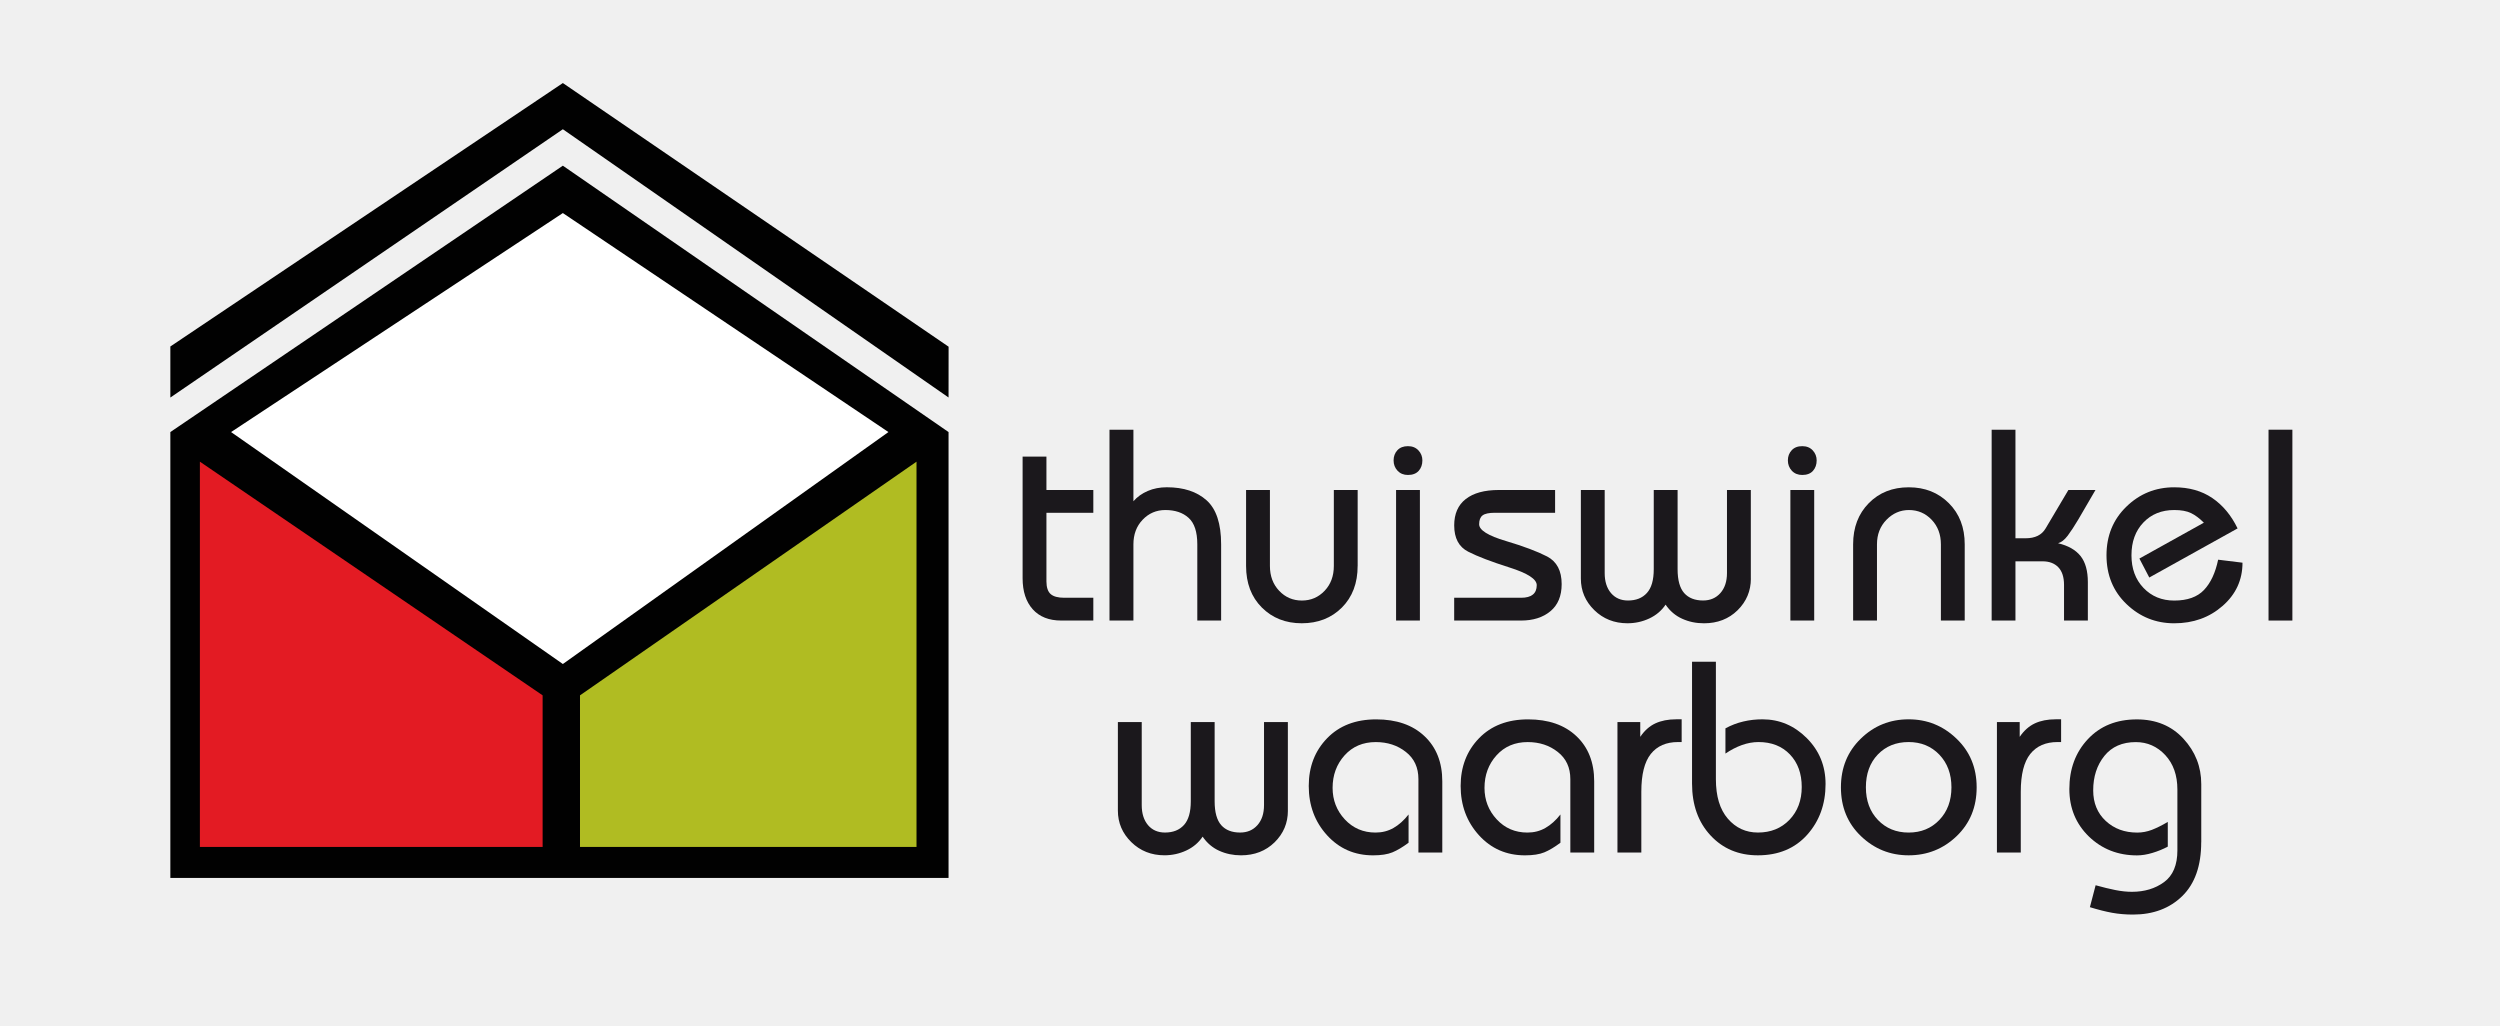
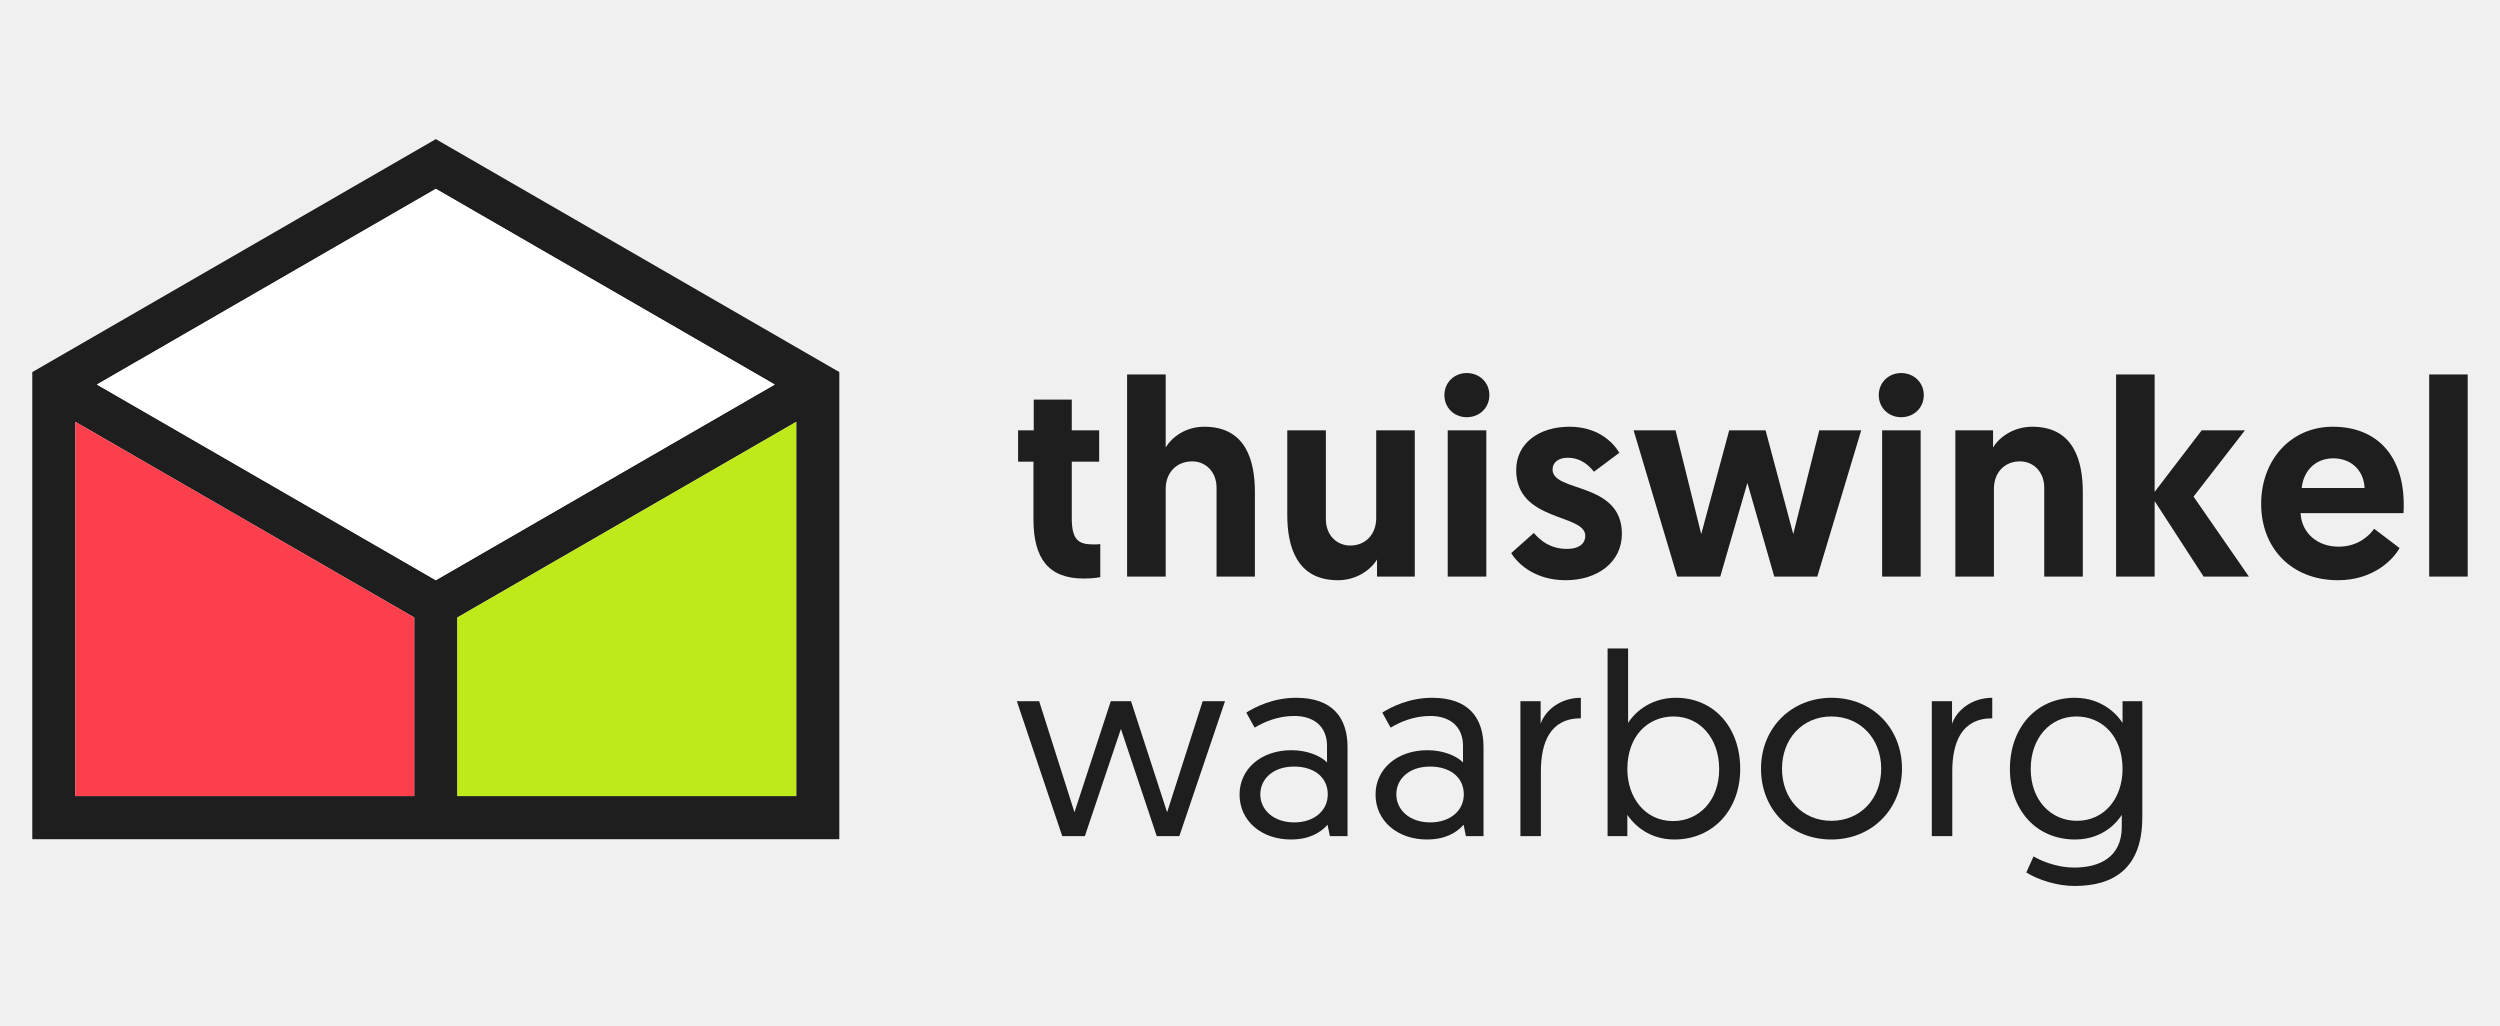
<svg xmlns="http://www.w3.org/2000/svg" version="1.1" id="Layer_1" x="0px" y="0px" width="102.833px" height="42.166px" viewBox="0 0 102.833 42.166" enable-background="new 0 0 102.833 42.166" xml:space="preserve">
-   <g id="Thuiswinkel_waarborg_2_">
-     <g>
-       <polygon fill="#010101" points="23.152,6.815 39.017,17.772 39.017,36.112 7.007,36.112 7.007,17.772   " />
-       <polyline fill="#010101" points="23.152,3.416 7.007,14.252 7.007,16.352 23.152,5.316 39.017,16.35 39.019,14.261   " />
-       <polygon fill="#FFFFFF" points="23.152,8.764 36.544,17.772 23.152,27.313 9.505,17.772   " />
-       <polygon fill="#E31B23" points="22.32,28.602 8.222,18.99 8.222,34.838 22.32,34.838   " />
-       <polygon fill="#B0BC22" points="37.699,18.99 23.857,28.602 23.857,34.838 37.699,34.838   " />
-     </g>
-     <g>
-       <path fill="#1B181C" d="M44.972,25.525h-1.319c-0.505,0-0.896-0.154-1.173-0.463s-0.417-0.734-0.417-1.277v-5.004h0.98v1.375    h1.929v0.937h-1.929v2.819c0,0.248,0.06,0.424,0.174,0.524c0.117,0.103,0.305,0.152,0.561,0.152h1.194V25.525z" />
-       <path fill="#1B181C" d="M50.228,25.525h-0.979v-3.135c0-0.513-0.12-0.875-0.358-1.089c-0.236-0.215-0.558-0.322-0.958-0.322    c-0.368,0-0.682,0.135-0.934,0.401c-0.254,0.267-0.378,0.604-0.378,1.01v3.135h-0.984v-7.85h0.984v2.943    c0.156-0.18,0.353-0.321,0.59-0.423s0.499-0.152,0.785-0.152c0.69,0,1.235,0.179,1.634,0.536c0.399,0.357,0.599,0.96,0.599,1.811    V25.525z" />
-       <path fill="#1B181C" d="M55.844,23.28c0,0.707-0.215,1.276-0.647,1.71c-0.433,0.432-0.984,0.647-1.652,0.647    c-0.662,0-1.209-0.216-1.641-0.647c-0.433-0.434-0.649-1.003-0.649-1.71v-3.124h0.981v3.124c0,0.414,0.127,0.755,0.38,1.021    c0.253,0.268,0.564,0.401,0.935,0.401s0.681-0.134,0.935-0.401c0.252-0.266,0.379-0.606,0.379-1.021v-3.124h0.98V23.28z" />
-       <path fill="#1B181C" d="M58.507,18.938c0,0.173-0.051,0.315-0.151,0.429c-0.102,0.112-0.247,0.17-0.442,0.17    c-0.178,0-0.321-0.059-0.429-0.175c-0.109-0.117-0.162-0.258-0.162-0.424c0-0.165,0.052-0.305,0.155-0.417    c0.104-0.113,0.25-0.169,0.436-0.169c0.18,0,0.322,0.058,0.431,0.174S58.507,18.781,58.507,18.938z M58.405,25.525h-0.98v-5.369    h0.98V25.525z" />
-       <path fill="#1B181C" d="M64.236,24.025c0,0.489-0.154,0.861-0.462,1.116c-0.308,0.257-0.711,0.384-1.208,0.384h-2.751v-0.937    h2.751c0.431,0,0.645-0.173,0.645-0.519c0-0.248-0.374-0.49-1.123-0.727c-0.749-0.238-1.313-0.453-1.697-0.65    c-0.383-0.195-0.575-0.555-0.575-1.082c0-0.473,0.157-0.834,0.474-1.082s0.771-0.373,1.364-0.373h2.312v0.937h-2.48    c-0.24,0-0.408,0.036-0.502,0.107c-0.095,0.071-0.142,0.194-0.142,0.366c0,0.24,0.367,0.471,1.101,0.688    c0.734,0.219,1.299,0.432,1.697,0.638C64.037,23.1,64.236,23.477,64.236,24.025z" />
-       <path fill="#1B181C" d="M72.019,23.799c0,0.512-0.185,0.946-0.548,1.304c-0.364,0.357-0.825,0.535-1.381,0.535    c-0.324,0-0.622-0.062-0.896-0.187c-0.276-0.123-0.503-0.316-0.683-0.58c-0.165,0.248-0.391,0.438-0.671,0.569    c-0.282,0.132-0.582,0.197-0.898,0.197c-0.541,0-0.996-0.181-1.364-0.541s-0.552-0.793-0.552-1.298v-3.643h0.98v3.418    c0,0.346,0.087,0.619,0.26,0.823c0.174,0.203,0.406,0.305,0.699,0.305c0.331,0,0.591-0.103,0.778-0.311    c0.188-0.207,0.281-0.531,0.281-0.976v-3.26h0.981v3.26c0,0.451,0.091,0.777,0.271,0.981c0.181,0.203,0.439,0.305,0.777,0.305    c0.294,0,0.531-0.102,0.712-0.305c0.18-0.204,0.271-0.478,0.271-0.823v-3.418h0.981V23.799z" />
-       <path fill="#1B181C" d="M74.725,18.938c0,0.173-0.051,0.315-0.151,0.429c-0.1,0.112-0.247,0.17-0.441,0.17    c-0.177,0-0.322-0.059-0.43-0.175c-0.107-0.117-0.162-0.258-0.162-0.424c0-0.165,0.052-0.305,0.157-0.417    c0.104-0.113,0.248-0.169,0.435-0.169c0.18,0,0.323,0.058,0.431,0.174S74.725,18.781,74.725,18.938z M74.624,25.525h-0.98v-5.369    h0.98V25.525z" />
-       <path fill="#1B181C" d="M80.815,25.525h-0.98v-3.135c0-0.406-0.126-0.743-0.379-1.01c-0.255-0.267-0.565-0.401-0.936-0.401    c-0.354,0-0.663,0.135-0.923,0.401s-0.391,0.604-0.391,1.01v3.135h-0.981v-3.135c0-0.693,0.214-1.256,0.644-1.693    c0.428-0.436,0.977-0.653,1.646-0.653c0.663,0,1.212,0.218,1.647,0.653c0.438,0.438,0.653,1,0.653,1.693V25.525z" />
-       <path fill="#1B181C" d="M86.193,20.156l-0.704,1.209c-0.165,0.279-0.312,0.501-0.438,0.67c-0.13,0.17-0.261,0.272-0.396,0.31    c0.414,0.099,0.721,0.272,0.923,0.524c0.201,0.252,0.302,0.611,0.302,1.077v1.579H84.9v-1.467c0-0.322-0.08-0.564-0.238-0.728    c-0.158-0.161-0.371-0.241-0.644-0.241h-1.116v2.436h-0.979v-7.85h0.979v4.466h0.417c0.392,0,0.665-0.135,0.824-0.406l0.936-1.579    H86.193z" />
-       <path fill="#1B181C" d="M92.241,23.145c0,0.708-0.272,1.301-0.817,1.777c-0.545,0.478-1.209,0.716-1.991,0.716    c-0.759,0-1.414-0.263-1.962-0.789c-0.549-0.525-0.824-1.195-0.824-2.008c0-0.804,0.272-1.472,0.818-2.001    c0.545-0.531,1.201-0.796,1.968-0.796c0.61,0,1.129,0.146,1.562,0.439c0.434,0.294,0.781,0.711,1.044,1.252l-3.632,2.02    l-0.407-0.78l2.652-1.475c-0.181-0.181-0.357-0.313-0.53-0.396c-0.172-0.083-0.403-0.125-0.688-0.125    c-0.52,0-0.943,0.171-1.27,0.514c-0.327,0.343-0.49,0.792-0.49,1.348c0,0.55,0.164,0.996,0.496,1.343    c0.331,0.346,0.752,0.519,1.263,0.519c0.542,0,0.949-0.146,1.224-0.435c0.275-0.289,0.469-0.705,0.582-1.246L92.241,23.145z" />
-       <path fill="#1B181C" d="M94.293,25.525h-0.981v-7.85h0.981V25.525z" />
-     </g>
-     <g>
-       <path fill="#1B181C" d="M52.975,33.344c0,0.512-0.183,0.944-0.547,1.303c-0.365,0.356-0.825,0.535-1.382,0.535    c-0.323,0-0.623-0.063-0.896-0.187c-0.274-0.124-0.502-0.317-0.682-0.581c-0.166,0.249-0.39,0.438-0.672,0.57    c-0.282,0.131-0.581,0.197-0.896,0.197c-0.542,0-0.997-0.181-1.365-0.541c-0.368-0.361-0.553-0.793-0.553-1.297V29.7h0.981v3.417    c0,0.347,0.087,0.62,0.259,0.824c0.173,0.203,0.406,0.304,0.698,0.304c0.332,0,0.592-0.103,0.78-0.31    c0.188-0.207,0.281-0.532,0.281-0.976V29.7h0.981v3.26c0,0.45,0.091,0.777,0.271,0.981c0.18,0.203,0.439,0.304,0.777,0.304    c0.295,0,0.532-0.101,0.712-0.304c0.181-0.204,0.271-0.478,0.271-0.824V29.7h0.981V33.344z" />
-       <path fill="#1B181C" d="M59.326,35.068h-0.982v-3.021c0-0.475-0.171-0.847-0.516-1.117c-0.342-0.271-0.756-0.406-1.238-0.406    c-0.528,0-0.956,0.183-1.284,0.547c-0.327,0.365-0.492,0.811-0.492,1.337c0,0.503,0.168,0.937,0.503,1.297    c0.337,0.361,0.757,0.541,1.264,0.541c0.271,0,0.518-0.063,0.741-0.191c0.223-0.128,0.427-0.312,0.617-0.553v1.162    c-0.242,0.181-0.464,0.312-0.662,0.395c-0.2,0.083-0.466,0.124-0.798,0.124c-0.761,0-1.393-0.276-1.894-0.828    c-0.503-0.553-0.752-1.229-0.752-2.025c0-0.789,0.251-1.443,0.755-1.963s1.177-0.777,2.02-0.777c0.833,0,1.496,0.229,1.983,0.688    c0.489,0.459,0.735,1.079,0.735,1.861V35.068z" />
-       <path fill="#1B181C" d="M65.574,35.068h-0.981v-3.021c0-0.475-0.172-0.847-0.517-1.117c-0.343-0.271-0.755-0.406-1.238-0.406    c-0.528,0-0.955,0.183-1.283,0.547c-0.328,0.365-0.493,0.811-0.493,1.337c0,0.503,0.169,0.937,0.505,1.297    c0.335,0.361,0.755,0.541,1.261,0.541c0.272,0,0.52-0.063,0.741-0.191c0.224-0.128,0.429-0.312,0.617-0.553v1.162    c-0.241,0.181-0.462,0.312-0.661,0.395c-0.2,0.083-0.466,0.124-0.797,0.124c-0.763,0-1.394-0.276-1.895-0.828    c-0.501-0.553-0.752-1.229-0.752-2.025c0-0.789,0.252-1.443,0.755-1.963c0.504-0.52,1.178-0.777,2.02-0.777    c0.835,0,1.497,0.229,1.984,0.688c0.488,0.459,0.734,1.079,0.734,1.861V35.068z" />
-       <path fill="#1B181C" d="M69.171,30.523h-0.147c-0.488,0-0.862,0.164-1.122,0.49c-0.26,0.327-0.389,0.846-0.389,1.552v2.503h-0.982    V29.7h0.938v0.609c0.172-0.256,0.379-0.44,0.619-0.553c0.242-0.112,0.526-0.169,0.858-0.169h0.226V30.523z" />
-       <path fill="#1B181C" d="M75.091,32.249c0,0.827-0.251,1.522-0.755,2.087c-0.504,0.563-1.181,0.846-2.03,0.846    c-0.789,0-1.439-0.272-1.946-0.818c-0.507-0.545-0.761-1.258-0.761-2.136v-5.009h0.981v4.828c0,0.707,0.163,1.249,0.492,1.629    c0.328,0.38,0.741,0.569,1.238,0.569c0.528,0,0.96-0.175,1.296-0.523c0.336-0.351,0.505-0.8,0.505-1.349    c0-0.557-0.163-1.003-0.487-1.342c-0.325-0.338-0.755-0.508-1.291-0.508c-0.227,0-0.455,0.042-0.685,0.124    c-0.23,0.083-0.455,0.2-0.675,0.35v-1.038c0.234-0.127,0.478-0.221,0.734-0.281c0.256-0.061,0.518-0.09,0.789-0.09    c0.699,0,1.307,0.258,1.821,0.771C74.833,30.875,75.091,31.505,75.091,32.249z" />
-       <path fill="#1B181C" d="M81.306,32.385c0,0.813-0.275,1.481-0.823,2.008c-0.548,0.525-1.207,0.789-1.975,0.789    c-0.759,0-1.413-0.264-1.961-0.789c-0.55-0.526-0.824-1.195-0.824-2.008c0-0.805,0.272-1.473,0.818-2.002    c0.544-0.531,1.2-0.795,1.967-0.795c0.761,0,1.416,0.264,1.969,0.795C81.03,30.912,81.306,31.58,81.306,32.385z M80.269,32.385    c0-0.549-0.166-0.996-0.497-1.343c-0.33-0.345-0.752-0.519-1.264-0.519c-0.518,0-0.94,0.171-1.269,0.514    c-0.326,0.342-0.489,0.791-0.489,1.348c0,0.549,0.164,0.996,0.495,1.342c0.33,0.346,0.752,0.519,1.263,0.519    c0.512,0,0.934-0.173,1.264-0.519C80.103,33.381,80.269,32.934,80.269,32.385z" />
-       <path fill="#1B181C" d="M84.78,30.523h-0.146c-0.489,0-0.863,0.164-1.123,0.49c-0.26,0.327-0.39,0.846-0.39,1.552v2.503H82.14    V29.7h0.937v0.609c0.174-0.256,0.381-0.44,0.62-0.553c0.24-0.112,0.526-0.169,0.856-0.169h0.227V30.523z" />
-       <path fill="#1B181C" d="M90.543,34.641c0,0.97-0.26,1.709-0.778,2.216s-1.196,0.762-2.029,0.762c-0.302,0-0.588-0.024-0.858-0.073    c-0.27-0.049-0.575-0.127-0.914-0.231l0.236-0.902c0.295,0.083,0.563,0.147,0.807,0.197c0.244,0.049,0.474,0.073,0.684,0.073    c0.519,0,0.961-0.133,1.325-0.4c0.364-0.267,0.547-0.701,0.547-1.303v-2.504c0-0.586-0.166-1.058-0.498-1.416    c-0.332-0.355-0.735-0.535-1.211-0.535c-0.558,0-0.989,0.189-1.296,0.57c-0.304,0.379-0.458,0.851-0.458,1.415    c0,0.519,0.172,0.938,0.516,1.258c0.343,0.319,0.774,0.479,1.296,0.479c0.204,0,0.403-0.038,0.6-0.112    c0.196-0.076,0.415-0.184,0.656-0.327v1.016c-0.194,0.105-0.407,0.191-0.633,0.259c-0.226,0.068-0.438,0.102-0.633,0.102    c-0.784,0-1.444-0.26-1.98-0.777c-0.534-0.52-0.803-1.17-0.803-1.951c0-0.828,0.254-1.512,0.762-2.053    c0.508-0.543,1.179-0.813,2.014-0.813c0.789,0,1.429,0.264,1.917,0.795c0.488,0.529,0.733,1.152,0.733,1.866V34.641z" />
+   <g id="g10" transform="matrix(1.333333,0,0,-1.333333,0,249.3733)">
+     <g id="g12" transform="scale(0.1)">
+       <g id="g14">
+         <g>
+           <g id="g16">
+             <path id="path22" fill="#1E1E1E" d="M318.908,1747.019h11.733v-9.485h8.452v-9.657h-8.452v-17.428       c0-6.724,2.073-8.101,6.643-8.101c0.769,0,1.201,0,2.153,0.088v-10.181c0,0-1.809-0.432-5.09-0.432       c-10.781,0-15.527,6.035-15.527,18.281v17.772h-4.739v9.657h4.827V1747.019" />
+             <path id="path24" fill="#1E1E1E" d="M387.133,1718.469v-26.045h-11.829v27.429c0,5.002-3.45,8.112-7.5,8.112       c-5.002,0-8.188-3.625-8.188-8.456v-27.085h-11.909v62.358h11.909v-22.507c1.897,3.102,6.035,6.379,11.902,6.379       C384.452,1738.655,387.133,1728.049,387.133,1718.469" />
+             <path id="path26" fill="#1E1E1E" d="M397.123,1711.482v26.052h11.909v-27.429c0-4.995,3.442-8.101,7.5-8.101       c4.907,0,8.027,3.618,8.027,8.445v27.085h11.895v-45.11h-11.646v5.266c-1.89-3.113-6.211-6.387-12.07-6.387       C399.877,1691.304,397.123,1701.916,397.123,1711.482" />
+             <path id="path28" fill="#1E1E1E" d="M446.62,1737.534h11.909v-45.11H446.62V1737.534z M452.479,1755.215       c3.984,0,6.987-2.93,6.987-6.815c0-3.882-3.003-6.808-6.987-6.808c-3.867,0-6.885,2.926-6.885,6.808       C445.595,1752.285,448.612,1755.215,452.479,1755.215" />
+             <path id="path30" fill="#1E1E1E" d="M466.205,1699.675l6.973,6.204c2.256-2.585,5.259-4.915,10.342-4.915       c3.384,0,5.537,1.472,5.537,4.05c0,6.899-21.313,4.226-21.313,20.273c0,8.364,7.163,13.367,16.406,13.367       c8.525,0,13.271-4.486,15.425-8.024l-7.837-5.859c-1.392,1.725-3.896,4.314-8.115,4.314c-2.769,0-4.658-1.384-4.658-3.625       c0-7.159,21.387-3.71,21.387-19.838c0-8.804-7.573-14.319-17.329-14.319C474.13,1691.304,468.607,1695.793,466.205,1699.675" />
+             <path id="path32" fill="#1E1E1E" d="M539.066,1721.326l-8.364-28.901H517.43l-13.462,45.11h12.935l7.925-32l8.628,32h11.221       l8.54-32l8.027,32h12.935l-13.55-45.11h-13.271L539.066,1721.326" />
+             <path id="path34" fill="#1E1E1E" d="M580.638,1737.534h11.88v-45.11h-11.88V1737.534z M586.498,1755.215       c3.97,0,6.987-2.93,6.987-6.815c0-3.882-3.018-6.808-6.987-6.808c-3.882,0-6.899,2.926-6.899,6.808       C579.598,1752.285,582.616,1755.215,586.498,1755.215" />
+             <path id="path36" fill="#1E1E1E" d="M642.543,1718.469v-26.045h-11.895v27.429c0,5.002-3.442,8.112-7.5,8.112       c-4.922,0-8.027-3.625-8.027-8.456v-27.085h-11.895v45.11h11.631v-5.259c1.904,3.102,6.226,6.379,12.085,6.379       C639.804,1738.655,642.543,1728.049,642.543,1718.469" />
+             <path id="path38" fill="#1E1E1E" d="M652.811,1754.783h11.895v-36.226l14.502,18.977h13.345l-15.85-20.442l17.08-24.668       h-13.975l-15.103,23.291v-23.291h-11.895V1754.783" />
+             <path id="path40" fill="#1E1E1E" d="M729.467,1719.758c-0.234,5.53-4.219,9.148-9.653,9.148c-5.596,0-9.229-3.966-9.741-9.148       H729.467z M719.638,1738.655c13.975,0,21.914-9.316,21.914-24.067c0-0.864,0-1.721-0.088-2.585h-31.729       c0.264-6.035,5.083-10.349,11.719-10.349c6.138,0,9.653,3.625,10.957,5.522l7.852-5.947c-1.729-3.193-7.764-9.924-18.984-9.924       c-14.487,0-23.716,10.012-23.716,23.547C697.562,1728.474,706.791,1738.655,719.638,1738.655" />
+             <path id="path42" fill="#1E1E1E" d="M749.403,1692.424h11.88v62.358h-11.88V1692.424z" />
+             <path id="path44" fill="#1E1E1E" d="M345.802,1645.425l-11.125-33.076h-6.973l-14.011,41.638h6.885l10.891-34.27       c0,0,0.081,0.161,11.213,34.27h6.24c11.06-34.109,11.133-34.27,11.133-34.27l10.972,34.27h6.885l-14.092-41.638h-6.965       L345.802,1645.425" />
+             <path id="path46" fill="#1E1E1E" d="M399.291,1616.589c6.094,0,10.327,3.604,10.327,8.65c0,5.215-4.16,8.577-10.4,8.577       c-6.328,0-10.415-3.691-10.415-8.577C388.803,1620.442,392.889,1616.589,399.291,1616.589z M398.412,1638.862       c5.288,0,9.287-2.007,10.972-3.765v5.12c0,5.845-3.926,9.207-10.093,9.207c-5.127,0-9.287-1.838-12.246-3.596l-2.563,4.644       c2.798,1.758,8.32,4.563,15.381,4.563c11.367,0,15.85-6.328,15.85-15.212v-27.473h-5.449l-0.718,3.523       c-2.168-2.483-5.698-4.556-11.294-4.556c-9.126,0-15.85,5.764-15.85,13.85C382.401,1633.083,389.037,1638.862,398.412,1638.862       " />
+             <path id="path48" fill="#1E1E1E" d="M441.259,1616.589c6.079,0,10.327,3.604,10.327,8.65c0,5.215-4.175,8.577-10.415,8.577       c-6.328,0-10.4-3.691-10.4-8.577C430.77,1620.442,434.843,1616.589,441.259,1616.589z M440.365,1638.862       c5.288,0,9.287-2.007,10.972-3.765v5.12c0,5.845-3.926,9.207-10.078,9.207c-5.127,0-9.287-1.838-12.261-3.596l-2.563,4.644       c2.798,1.758,8.335,4.563,15.381,4.563c11.367,0,15.85-6.328,15.85-15.212v-27.473h-5.435l-0.718,3.523       c-2.168-2.483-5.684-4.556-11.294-4.556c-9.126,0-15.864,5.764-15.864,13.85       C424.354,1633.083,431.005,1638.862,440.365,1638.862" />
+             <path id="path50" fill="#1E1E1E" d="M487.694,1648.706c-9.536,0-12.334-7.529-12.334-16.414v-19.944h-6.313v41.638h6.24v-6.965       c1.436,4.167,6.079,8.013,12.407,8.013V1648.706" />
+             <path id="path52" fill="#1E1E1E" d="M516.127,1616.999c8.013,0,14.238,6.328,14.238,16.018c0,9.521-5.918,16.252-14.077,16.252       c-7.852,0-14.253-5.933-14.253-16.252C502.035,1624.287,507.47,1616.999,516.127,1616.999z M495.941,1670.246h6.328v-22.983       c1.274,2.161,6.006,7.771,14.736,7.771c11.763,0,19.849-9.133,19.849-21.951c0-12.729-8.481-21.768-20.317-21.768       c-9.067,0-13.477,6.079-14.502,7.603v-6.57h-6.094V1670.246" />
+             <path id="path54" fill="#1E1E1E" d="M564.965,1617.08c8.979,0,15.381,6.804,15.381,16.091c0,9.207-6.401,16.099-15.381,16.099       c-8.965,0-15.22-6.973-15.22-16.099C549.745,1623.804,556.088,1617.08,564.965,1617.08z M565.053,1655.034       c12.568,0,21.709-9.375,21.709-21.863s-9.287-21.855-21.797-21.855c-12.495,0-21.694,9.199-21.694,21.855       C543.27,1645.747,552.645,1655.034,565.053,1655.034" />
+             <path id="path56" fill="#1E1E1E" d="M614.608,1648.706c-9.521,0-12.334-7.529-12.334-16.414v-19.944h-6.313v41.638h6.24v-6.965       c1.436,4.167,6.094,8.013,12.407,8.013V1648.706" />
+             <path id="path58" fill="#1E1E1E" d="M640.551,1649.27c-8.086,0-14.077-6.643-14.077-16.187c0-9.683,6.24-16.003,14.253-16.003       c8.569,0,14.077,7.039,14.077,16.003C654.804,1643.183,648.49,1649.27,640.551,1649.27z M627.352,1606.101       c1.597-0.959,6.563-3.442,12.568-3.442c7.925,0,14.648,3.281,14.648,12.576v3.684c-0.952-1.523-5.273-7.603-14.414-7.603       c-11.924,0-20.098,9.038-20.098,21.768c0,12.817,8.247,21.951,20.024,21.951c8.657,0,13.359-5.53,14.722-7.771v6.724h6.094       v-35.867c0-15.784-8.892-21.145-20.903-21.145c-5.435,0-11.279,1.919-14.883,4.167L627.352,1606.101" />
+             <path id="path60" fill="#1E1E1E" d="M134.447,1691.311L29.901,1751.67l104.546,60.363l104.546-60.363L134.447,1691.311z        M127.797,1624.719H23.251v115.441l104.546-60.355V1624.719z M245.636,1624.719H141.09v55.085l104.546,60.355V1624.719z        M134.447,1827.38l-124.49-71.869v-144.093h248.972v144.093L134.447,1827.38" />
+             <path id="path62" fill="#BDEA18" d="M245.636,1740.16l-104.546-60.355v-55.085h104.546V1740.16" />
+             <path id="path64" fill="#FC3F4D" d="M23.251,1624.719h104.546v55.085L23.251,1740.16V1624.719" />
+             <path id="path66" fill="#FFFFFF" d="M29.901,1751.67l104.546-60.359l104.546,60.359l-104.546,60.363L29.901,1751.67" />
+           </g>
+         </g>
+       </g>
    </g>
  </g>
</svg>
